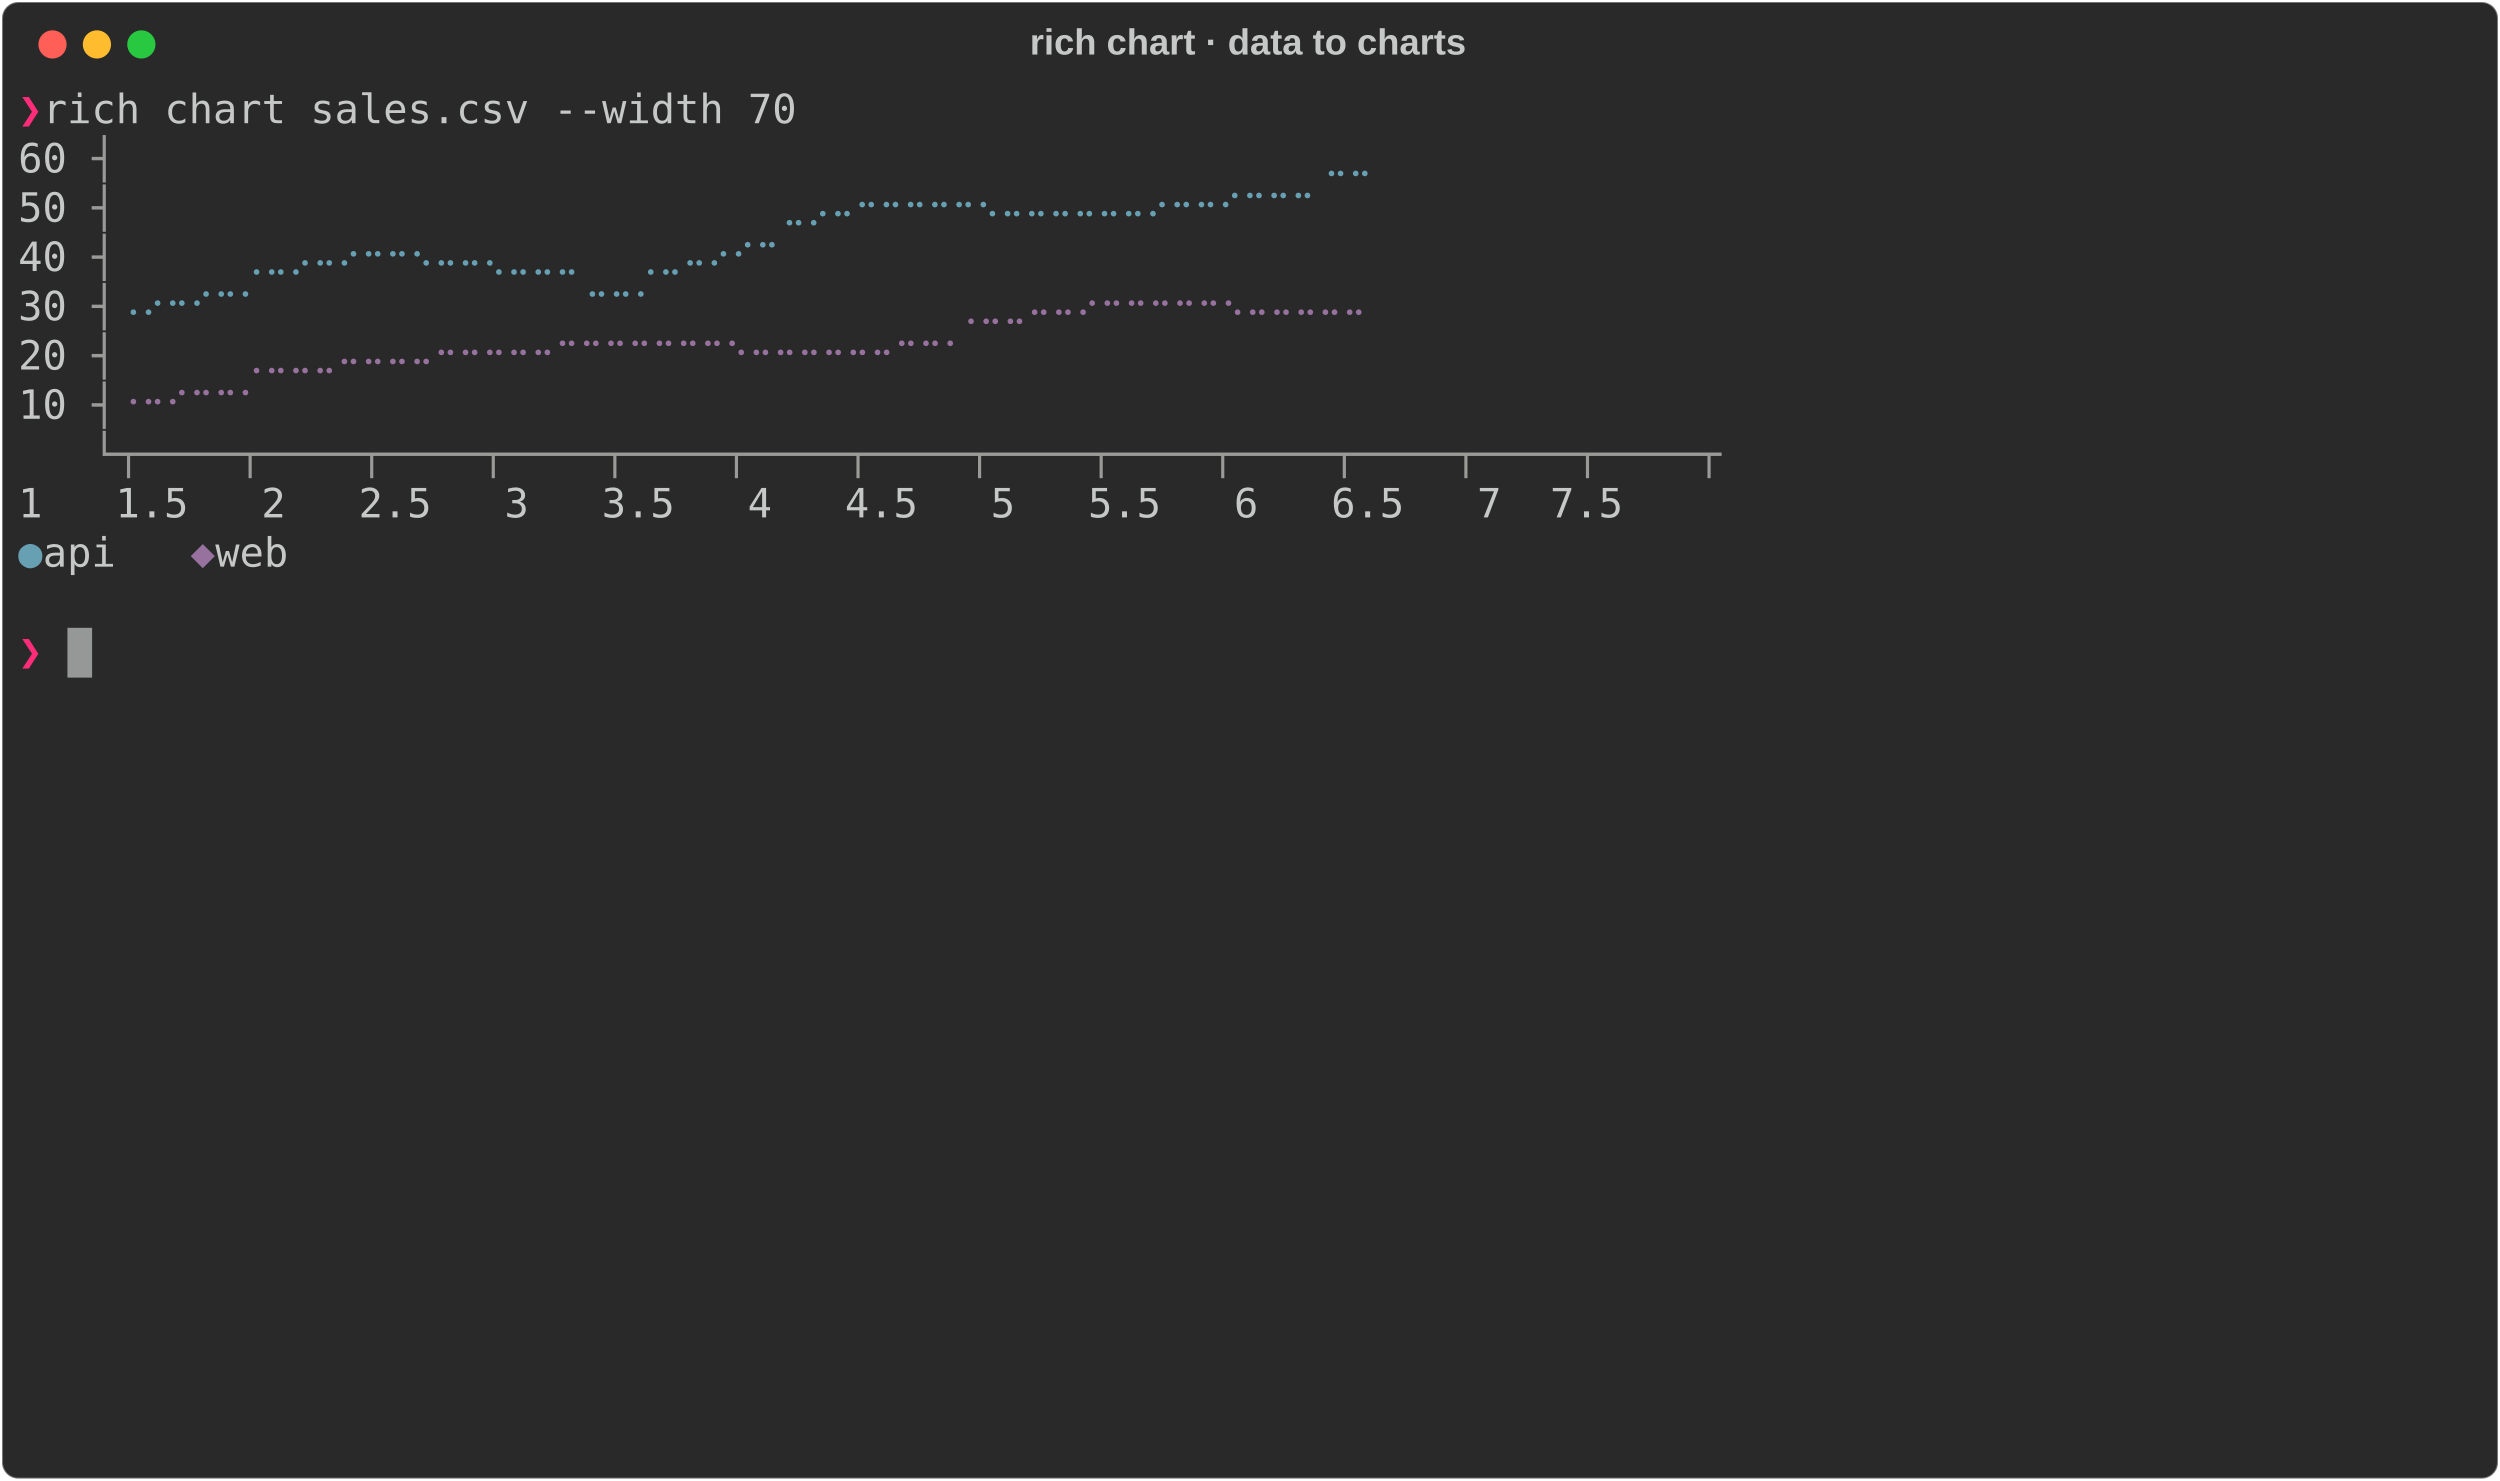
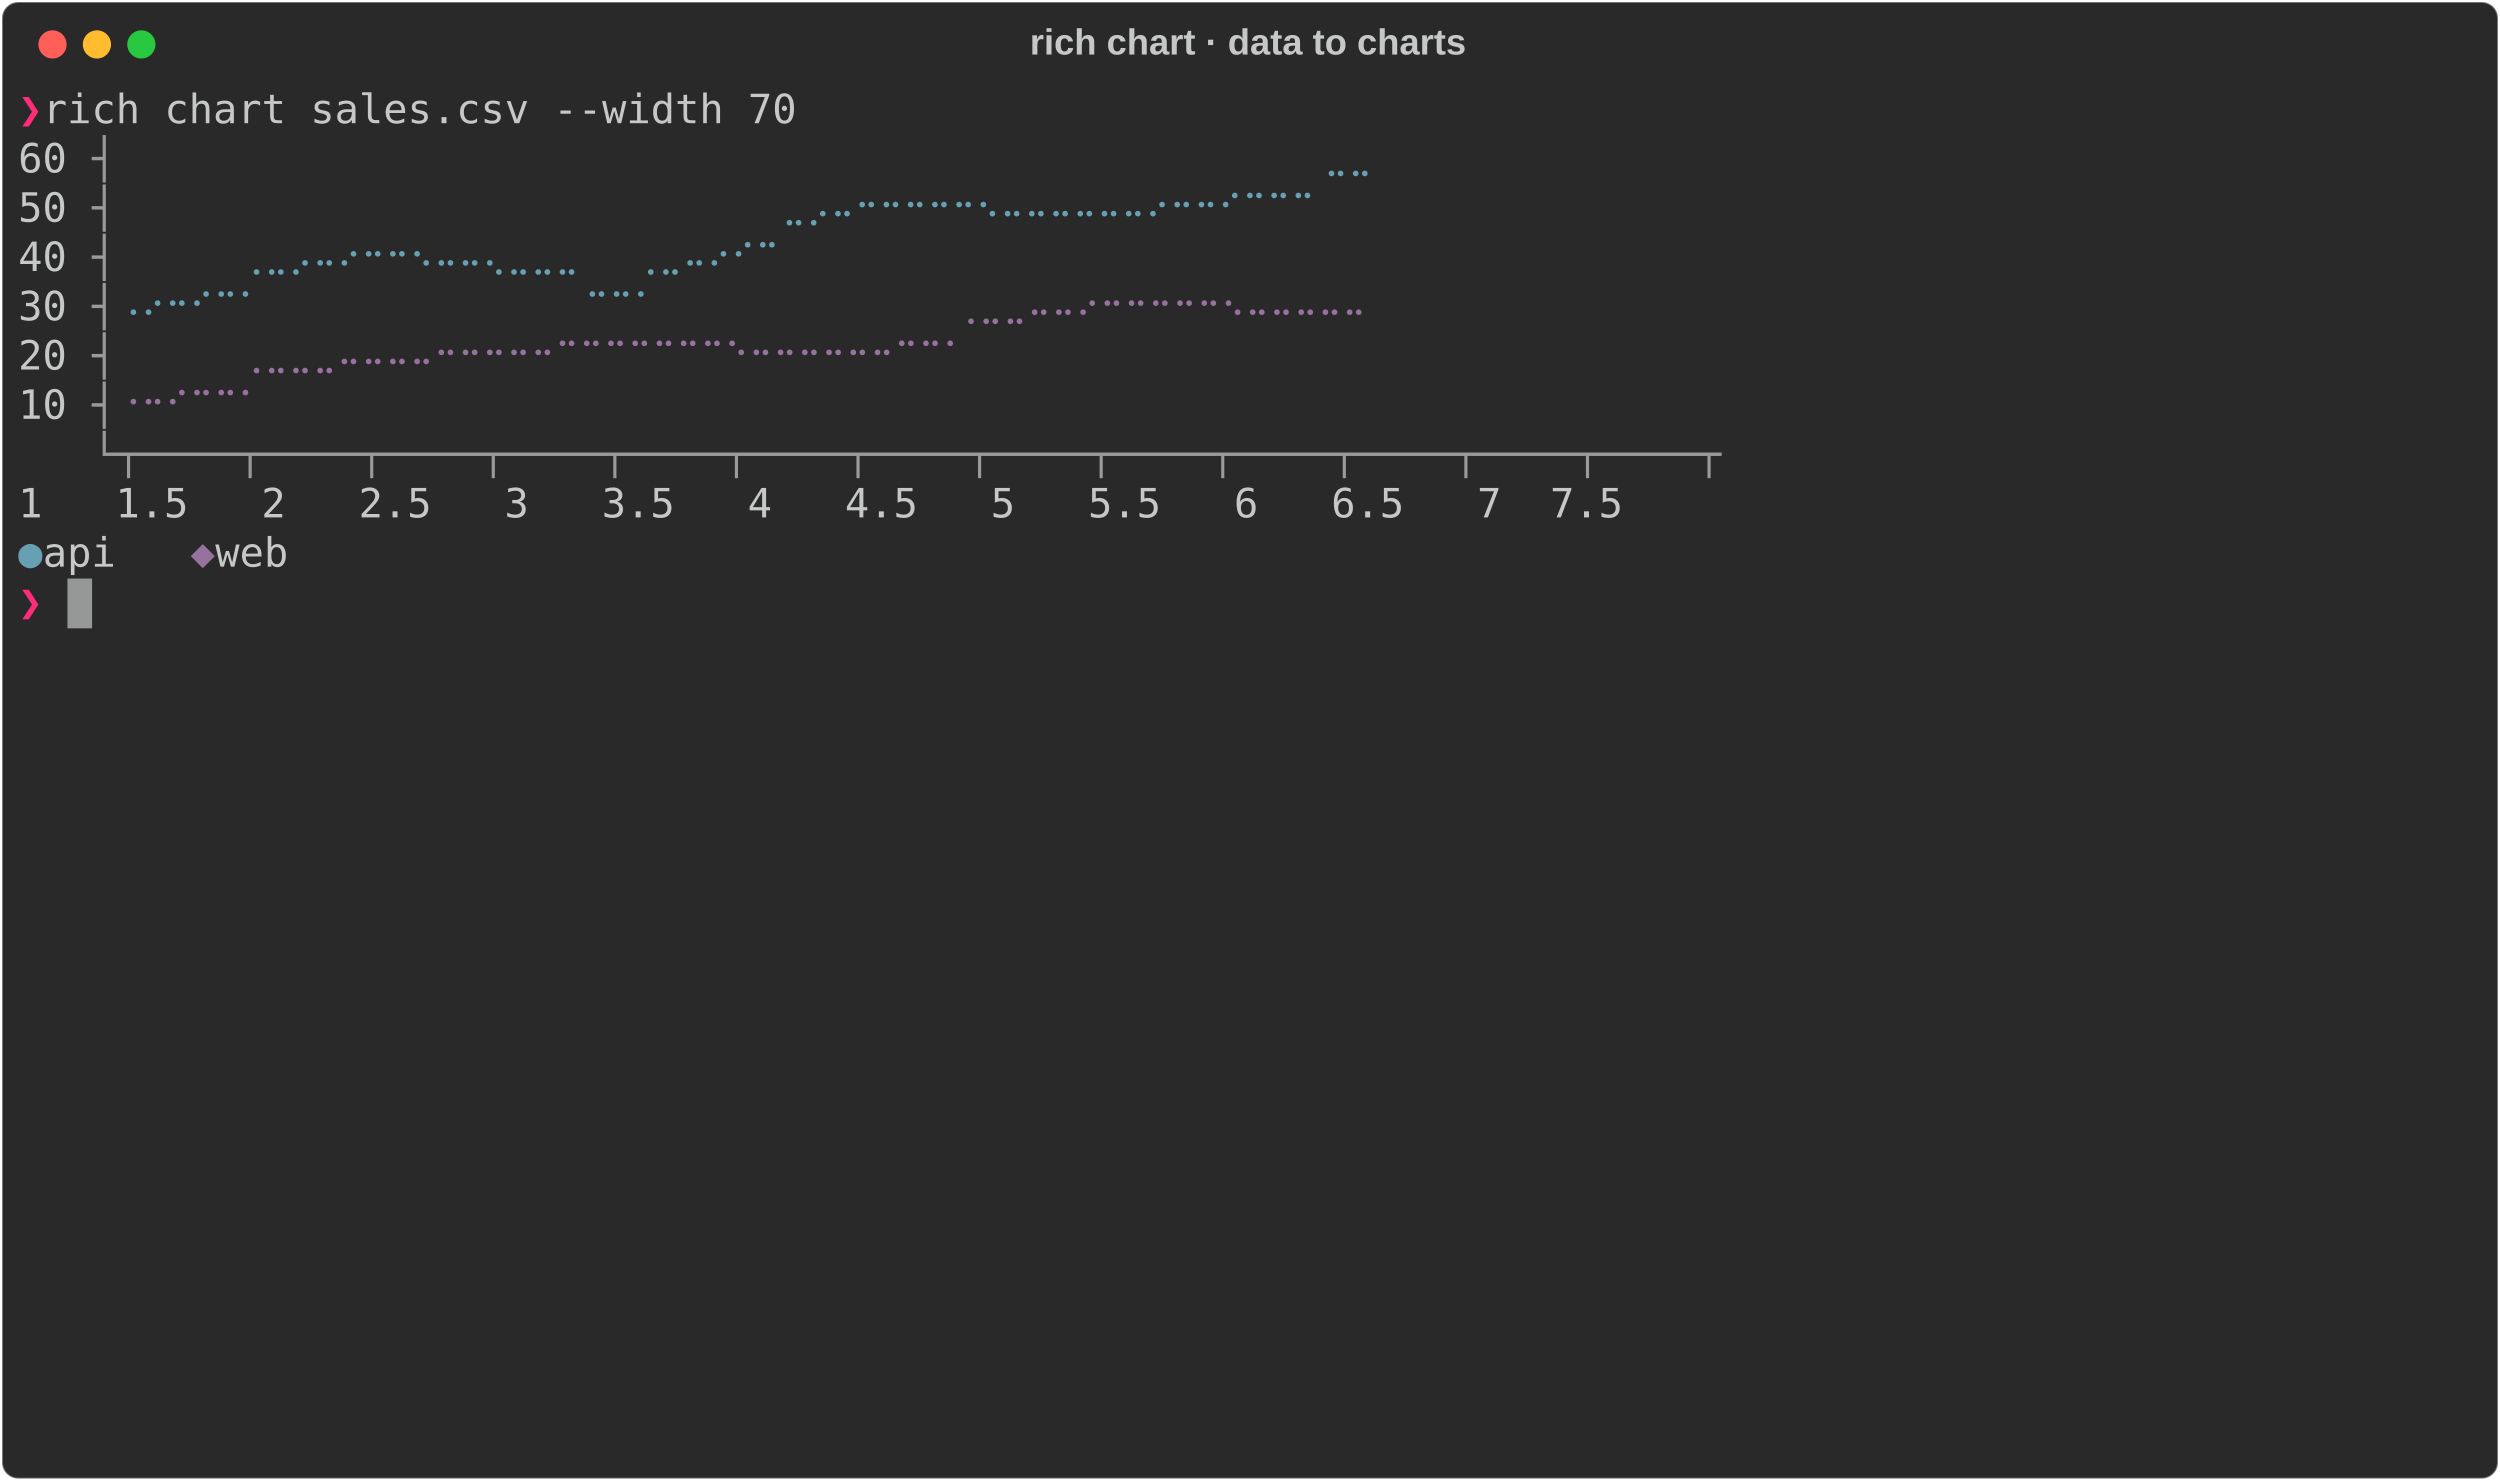
<svg xmlns="http://www.w3.org/2000/svg" class="rich-terminal" viewBox="0 0 1238 733.2">
  <style>

    @font-face {
        font-family: "Fira Code";
        src: local("FiraCode-Regular"),
                url("https://cdnjs.cloudflare.com/ajax/libs/firacode/6.2.0/woff2/FiraCode-Regular.woff2") format("woff2"),
                url("https://cdnjs.cloudflare.com/ajax/libs/firacode/6.2.0/woff/FiraCode-Regular.woff") format("woff");
        font-style: normal;
        font-weight: 400;
    }
    @font-face {
        font-family: "Fira Code";
        src: local("FiraCode-Bold"),
                url("https://cdnjs.cloudflare.com/ajax/libs/firacode/6.2.0/woff2/FiraCode-Bold.woff2") format("woff2"),
                url("https://cdnjs.cloudflare.com/ajax/libs/firacode/6.2.0/woff/FiraCode-Bold.woff") format("woff");
        font-style: bold;
        font-weight: 700;
    }

    .rich-record-matrix {
        font-family: Fira Code, monospace;
        font-size: 20px;
        line-height: 24.4px;
        font-variant-east-asian: full-width;
    }

    .rich-record-title {
        font-size: 18px;
        font-weight: bold;
        font-family: arial;
    }

    .rich-record-r1 { fill: #ff2c7a;font-weight: bold }
.rich-record-r2 { fill: #c5c8c6 }
.rich-record-r3 { fill: #9a9b99 }
.rich-record-r4 { fill: #68a0b3 }
.rich-record-r5 { fill: #98729f }
    </style>
  <defs>
    <clipPath id="rich-record-clip-terminal">
      <rect x="0" y="0" width="1219.0" height="682.2" />
    </clipPath>
    <clipPath id="rich-record-line-0">
      <rect x="0" y="1.5" width="1220" height="24.65" />
    </clipPath>
    <clipPath id="rich-record-line-1">
      <rect x="0" y="25.9" width="1220" height="24.65" />
    </clipPath>
    <clipPath id="rich-record-line-2">
      <rect x="0" y="50.3" width="1220" height="24.65" />
    </clipPath>
    <clipPath id="rich-record-line-3">
      <rect x="0" y="74.7" width="1220" height="24.65" />
    </clipPath>
    <clipPath id="rich-record-line-4">
      <rect x="0" y="99.1" width="1220" height="24.65" />
    </clipPath>
    <clipPath id="rich-record-line-5">
      <rect x="0" y="123.5" width="1220" height="24.65" />
    </clipPath>
    <clipPath id="rich-record-line-6">
      <rect x="0" y="147.9" width="1220" height="24.65" />
    </clipPath>
    <clipPath id="rich-record-line-7">
      <rect x="0" y="172.3" width="1220" height="24.65" />
    </clipPath>
    <clipPath id="rich-record-line-8">
      <rect x="0" y="196.7" width="1220" height="24.65" />
    </clipPath>
    <clipPath id="rich-record-line-9">
      <rect x="0" y="221.1" width="1220" height="24.65" />
    </clipPath>
    <clipPath id="rich-record-line-10">
      <rect x="0" y="245.5" width="1220" height="24.65" />
    </clipPath>
    <clipPath id="rich-record-line-11">
      <rect x="0" y="269.9" width="1220" height="24.65" />
    </clipPath>
    <clipPath id="rich-record-line-12">
      <rect x="0" y="294.3" width="1220" height="24.65" />
    </clipPath>
    <clipPath id="rich-record-line-13">
      <rect x="0" y="318.7" width="1220" height="24.65" />
    </clipPath>
    <clipPath id="rich-record-line-14">
      <rect x="0" y="343.1" width="1220" height="24.65" />
    </clipPath>
    <clipPath id="rich-record-line-15">
      <rect x="0" y="367.5" width="1220" height="24.65" />
    </clipPath>
    <clipPath id="rich-record-line-16">
      <rect x="0" y="391.9" width="1220" height="24.65" />
    </clipPath>
    <clipPath id="rich-record-line-17">
      <rect x="0" y="416.3" width="1220" height="24.65" />
    </clipPath>
    <clipPath id="rich-record-line-18">
      <rect x="0" y="440.7" width="1220" height="24.65" />
    </clipPath>
    <clipPath id="rich-record-line-19">
      <rect x="0" y="465.1" width="1220" height="24.65" />
    </clipPath>
    <clipPath id="rich-record-line-20">
      <rect x="0" y="489.5" width="1220" height="24.65" />
    </clipPath>
    <clipPath id="rich-record-line-21">
      <rect x="0" y="513.9" width="1220" height="24.65" />
    </clipPath>
    <clipPath id="rich-record-line-22">
      <rect x="0" y="538.3" width="1220" height="24.65" />
    </clipPath>
    <clipPath id="rich-record-line-23">
      <rect x="0" y="562.7" width="1220" height="24.65" />
    </clipPath>
    <clipPath id="rich-record-line-24">
      <rect x="0" y="587.1" width="1220" height="24.65" />
    </clipPath>
    <clipPath id="rich-record-line-25">
      <rect x="0" y="611.5" width="1220" height="24.65" />
    </clipPath>
    <clipPath id="rich-record-line-26">
      <rect x="0" y="635.9" width="1220" height="24.65" />
    </clipPath>
  </defs>
  <rect fill="#292929" stroke="rgba(255,255,255,0.35)" stroke-width="1" x="1" y="1" width="1236" height="731.2" rx="8" />
  <text class="rich-record-title" fill="#c5c8c6" text-anchor="middle" x="618" y="27">rich chart · data to charts</text>
  <g transform="translate(26,22)">
    <circle cx="0" cy="0" r="7" fill="#ff5f57" />
    <circle cx="22" cy="0" r="7" fill="#febc2e" />
    <circle cx="44" cy="0" r="7" fill="#28c840" />
  </g>
  <g transform="translate(9, 41)" clip-path="url(#rich-record-clip-terminal)">
    <g class="rich-record-matrix">
      <text class="rich-record-r1" x="0" y="20" textLength="12.2" clip-path="url(#rich-record-line-0)">❯</text>
      <text class="rich-record-r2" x="12.2" y="20" textLength="1207.8" clip-path="url(#rich-record-line-0)"> rich chart sales.csv --width 70                                                                   </text>
      <text class="rich-record-r2" x="1220" y="20" textLength="12.2" clip-path="url(#rich-record-line-0)">
</text>
      <text class="rich-record-r2" x="0" y="44.4" textLength="36.6" clip-path="url(#rich-record-line-1)">60 </text>
      <text class="rich-record-r3" x="36.6" y="44.4" textLength="12.2" clip-path="url(#rich-record-line-1)">┤</text>
      <text class="rich-record-r4" x="646.6" y="44.4" textLength="24.4" clip-path="url(#rich-record-line-1)">⣀⣀</text>
      <text class="rich-record-r2" x="1220" y="44.4" textLength="12.2" clip-path="url(#rich-record-line-1)">
</text>
      <text class="rich-record-r2" x="0" y="68.8" textLength="36.6" clip-path="url(#rich-record-line-2)">50 </text>
      <text class="rich-record-r3" x="36.6" y="68.8" textLength="12.2" clip-path="url(#rich-record-line-2)">┤</text>
      <text class="rich-record-r4" x="378.2" y="68.8" textLength="268.4" clip-path="url(#rich-record-line-2)">⣀⡠⠤⠒⠒⠒⠒⠒⠢⠤⠤⠤⠤⠤⠤⠔⠒⠒⠊⠉⠉⠉</text>
      <text class="rich-record-r2" x="1220" y="68.8" textLength="12.2" clip-path="url(#rich-record-line-2)">
</text>
      <text class="rich-record-r2" x="0" y="93.2" textLength="36.6" clip-path="url(#rich-record-line-3)">40 </text>
      <text class="rich-record-r3" x="36.6" y="93.2" textLength="12.2" clip-path="url(#rich-record-line-3)">┤</text>
      <text class="rich-record-r4" x="109.8" y="93.2" textLength="170.8" clip-path="url(#rich-record-line-3)">⢀⣀⡠⠤⠔⠒⠒⠢⠤⠤⢄⣀⣀⣀</text>
      <text class="rich-record-r4" x="305" y="93.2" textLength="73.2" clip-path="url(#rich-record-line-3)">⢀⣀⠤⠔⠊⠉</text>
      <text class="rich-record-r2" x="1220" y="93.2" textLength="12.2" clip-path="url(#rich-record-line-3)">
</text>
      <text class="rich-record-r2" x="0" y="117.6" textLength="36.6" clip-path="url(#rich-record-line-4)">30 </text>
      <text class="rich-record-r3" x="36.6" y="117.6" textLength="12.2" clip-path="url(#rich-record-line-4)">┤</text>
      <text class="rich-record-r4" x="48.8" y="117.6" textLength="73.2" clip-path="url(#rich-record-line-4)">⠠⠔⠒⠊⠉⠁</text>
      <text class="rich-record-r4" x="280.6" y="117.6" textLength="36.6" clip-path="url(#rich-record-line-4)">⠉⠉⠁</text>
      <text class="rich-record-r5" x="463.6" y="117.6" textLength="207.4" clip-path="url(#rich-record-line-4)">⢀⣀⣀⠤⠤⠔⠒⠒⠒⠒⠒⠢⠤⠤⠤⠤⠤</text>
      <text class="rich-record-r2" x="1220" y="117.6" textLength="12.2" clip-path="url(#rich-record-line-4)">
</text>
      <text class="rich-record-r2" x="0" y="142" textLength="36.6" clip-path="url(#rich-record-line-5)">20 </text>
      <text class="rich-record-r3" x="36.6" y="142" textLength="12.2" clip-path="url(#rich-record-line-5)">┤</text>
      <text class="rich-record-r5" x="109.8" y="142" textLength="366" clip-path="url(#rich-record-line-5)">⢀⣀⣀⣀⠤⠤⠤⠤⠒⠒⠒⠒⠒⠉⠉⠉⠉⠉⠉⠉⠑⠒⠒⠒⠒⠒⠒⠉⠉⠁</text>
      <text class="rich-record-r2" x="1220" y="142" textLength="12.2" clip-path="url(#rich-record-line-5)">
</text>
      <text class="rich-record-r2" x="0" y="166.4" textLength="36.6" clip-path="url(#rich-record-line-6)">10 </text>
      <text class="rich-record-r3" x="36.6" y="166.4" textLength="12.2" clip-path="url(#rich-record-line-6)">┤</text>
      <text class="rich-record-r5" x="48.8" y="166.4" textLength="73.2" clip-path="url(#rich-record-line-6)">⠐⠒⠊⠉⠉⠁</text>
      <text class="rich-record-r2" x="1220" y="166.4" textLength="12.2" clip-path="url(#rich-record-line-6)">
</text>
      <text class="rich-record-r3" x="36.6" y="190.8" textLength="817.4" clip-path="url(#rich-record-line-7)">└┬────┬────┬────┬────┬────┬────┬────┬────┬────┬────┬────┬────┬────┬</text>
      <text class="rich-record-r2" x="1220" y="190.8" textLength="12.2" clip-path="url(#rich-record-line-7)">
</text>
      <text class="rich-record-r2" x="0" y="215.2" textLength="1220" clip-path="url(#rich-record-line-8)">    1   1.5   2   2.5   3   3.5   4   4.5   5   5.5   6   6.5   7  7.5                              </text>
      <text class="rich-record-r2" x="1220" y="215.2" textLength="12.2" clip-path="url(#rich-record-line-8)">
</text>
      <text class="rich-record-r4" x="0" y="239.6" textLength="12.2" clip-path="url(#rich-record-line-9)">●</text>
      <text class="rich-record-r2" x="12.2" y="239.6" textLength="73.2" clip-path="url(#rich-record-line-9)"> api  </text>
      <text class="rich-record-r5" x="85.4" y="239.6" textLength="12.2" clip-path="url(#rich-record-line-9)">◆</text>
      <text class="rich-record-r2" x="97.6" y="239.6" textLength="1122.4" clip-path="url(#rich-record-line-9)"> web                                                                                        </text>
      <text class="rich-record-r2" x="1220" y="239.6" textLength="12.2" clip-path="url(#rich-record-line-9)">
</text>
+       <text class="rich-record-r1" x="0" y="264" textLength="12.2" clip-path="url(#rich-record-line-10)">❯</text>
      <text class="rich-record-r2" x="1220" y="264" textLength="12.2" clip-path="url(#rich-record-line-10)">
</text>
-       <text class="rich-record-r1" x="0" y="288.4" textLength="12.2" clip-path="url(#rich-record-line-11)">❯</text>
      <text class="rich-record-r2" x="1220" y="288.4" textLength="12.2" clip-path="url(#rich-record-line-11)">
</text>
      <text class="rich-record-r2" x="1220" y="312.8" textLength="12.2" clip-path="url(#rich-record-line-12)">
</text>
      <text class="rich-record-r2" x="1220" y="337.2" textLength="12.2" clip-path="url(#rich-record-line-13)">
</text>
      <text class="rich-record-r2" x="1220" y="361.6" textLength="12.2" clip-path="url(#rich-record-line-14)">
</text>
      <text class="rich-record-r2" x="1220" y="386" textLength="12.2" clip-path="url(#rich-record-line-15)">
</text>
      <text class="rich-record-r2" x="1220" y="410.4" textLength="12.2" clip-path="url(#rich-record-line-16)">
</text>
      <text class="rich-record-r2" x="1220" y="434.8" textLength="12.2" clip-path="url(#rich-record-line-17)">
</text>
      <text class="rich-record-r2" x="1220" y="459.2" textLength="12.2" clip-path="url(#rich-record-line-18)">
</text>
      <text class="rich-record-r2" x="1220" y="483.6" textLength="12.2" clip-path="url(#rich-record-line-19)">
</text>
      <text class="rich-record-r2" x="1220" y="508" textLength="12.2" clip-path="url(#rich-record-line-20)">
</text>
      <text class="rich-record-r2" x="1220" y="532.4" textLength="12.2" clip-path="url(#rich-record-line-21)">
</text>
      <text class="rich-record-r2" x="1220" y="556.8" textLength="12.2" clip-path="url(#rich-record-line-22)">
</text>
      <text class="rich-record-r2" x="1220" y="581.2" textLength="12.2" clip-path="url(#rich-record-line-23)">
</text>
      <text class="rich-record-r2" x="1220" y="605.6" textLength="12.2" clip-path="url(#rich-record-line-24)">
</text>
      <text class="rich-record-r2" x="1220" y="630" textLength="12.2" clip-path="url(#rich-record-line-25)">
</text>
      <text class="rich-record-r2" x="1220" y="654.4" textLength="12.2" clip-path="url(#rich-record-line-26)">
</text>
-       <rect x="24.4" y="269.9" width="12.2" height="24.65" fill="#c5c8c6" opacity="0.7" />
+       <rect x="24.4" y="245.5" width="12.2" height="24.65" fill="#c5c8c6" opacity="0.7" />
    </g>
  </g>
</svg>
